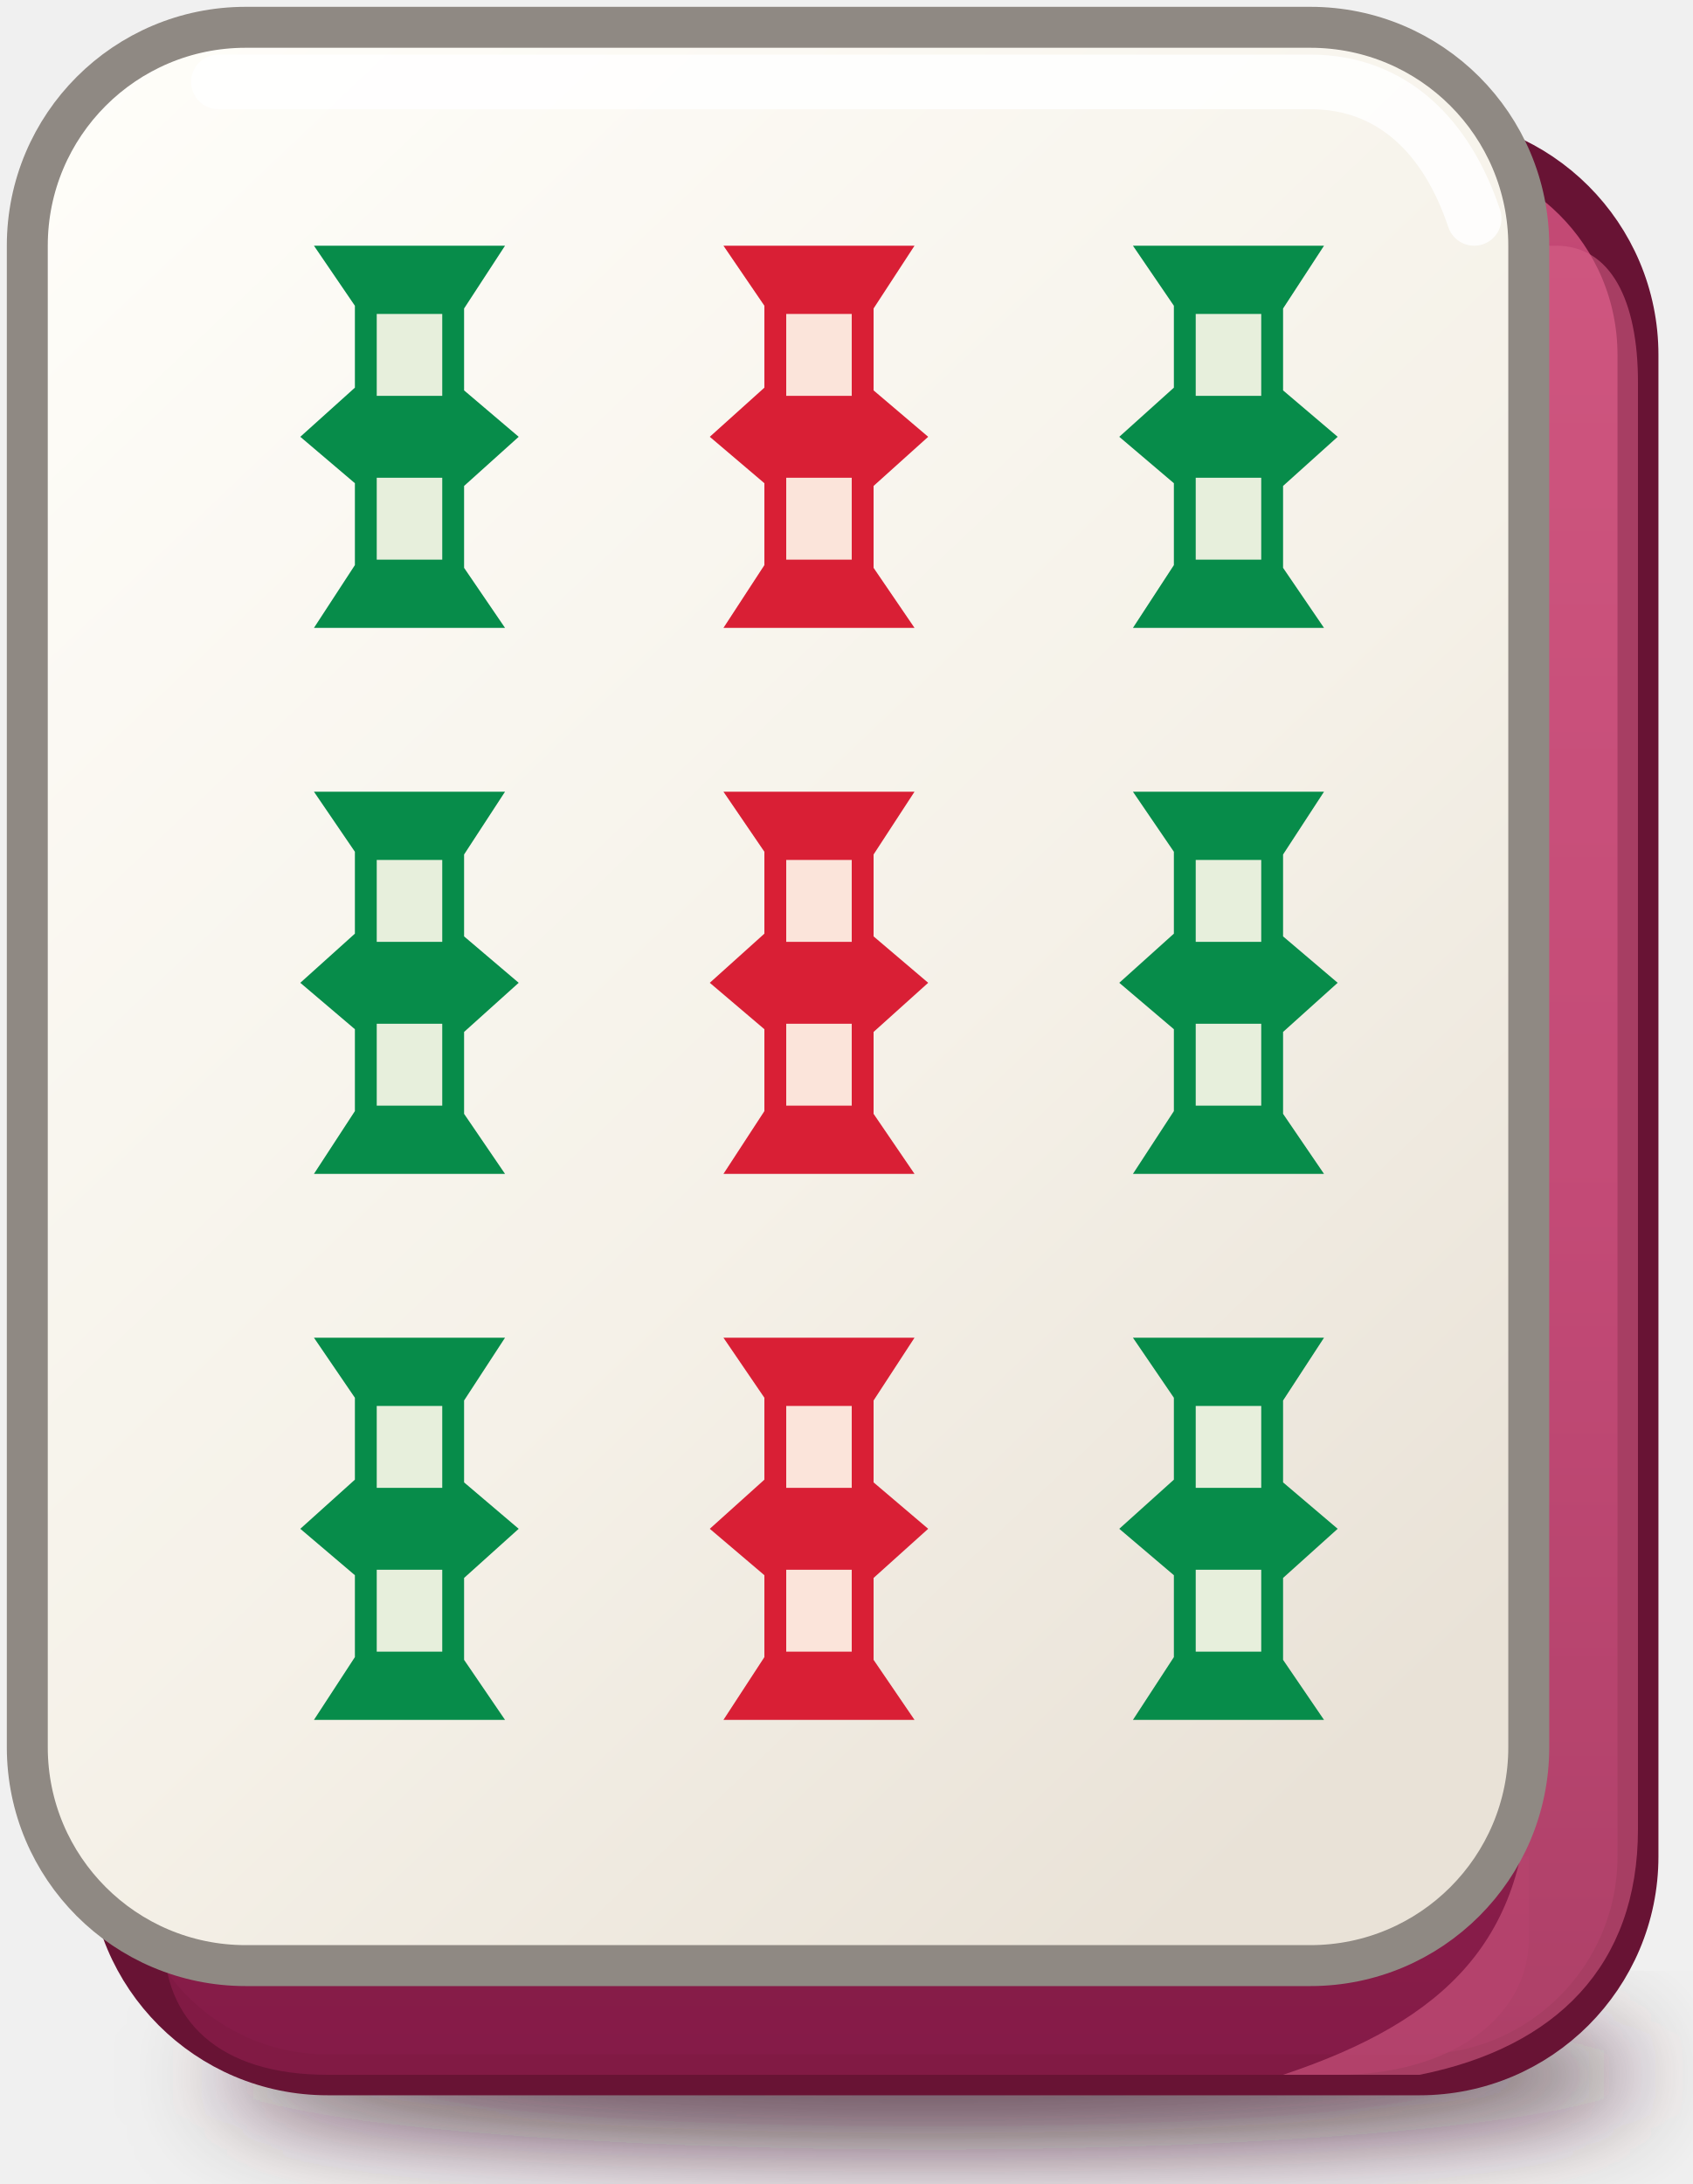
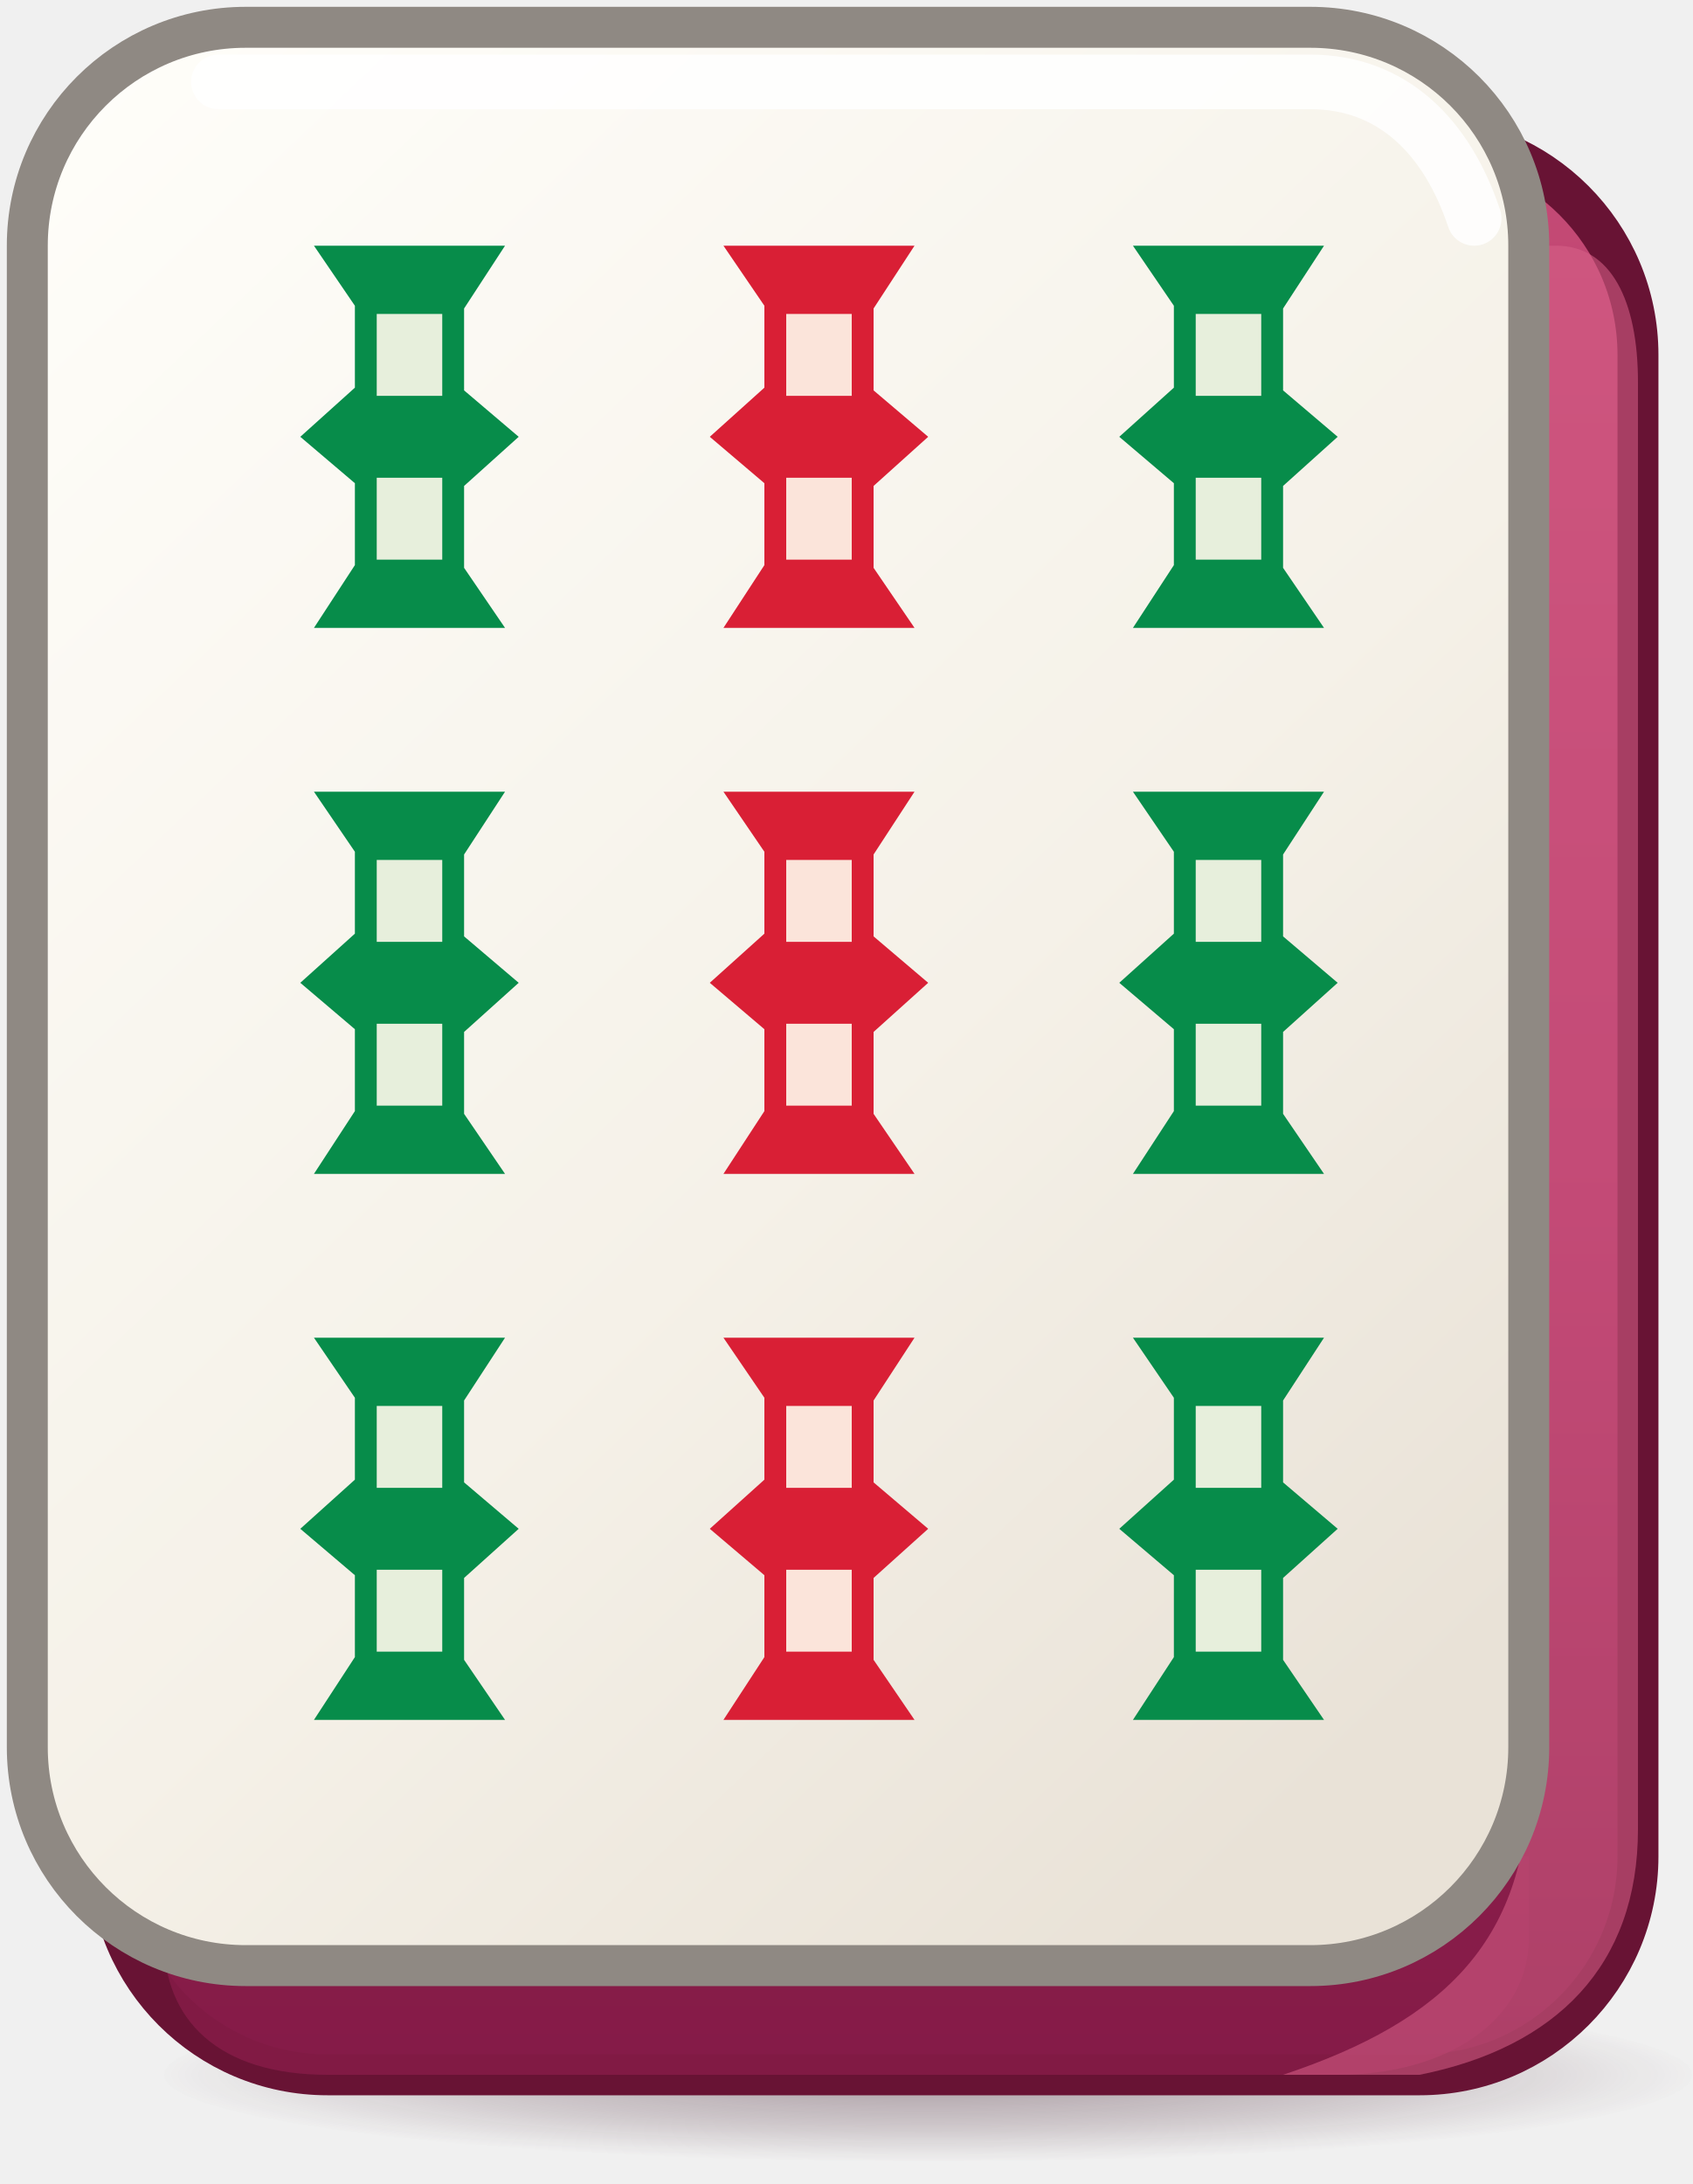
<svg xmlns="http://www.w3.org/2000/svg" width="62" height="80" viewBox="0 0 62 80">
  <defs>
    <linearGradient id="ivory" x1="0" y1="0" x2=".75" y2="1">
      <stop stop-color="#fffefa" />
      <stop offset=".62" stop-color="#f5f1e8" />
      <stop offset="1" stop-color="#e9e2d7" />
    </linearGradient>
    <linearGradient id="pink-side" x1="0" y1="0" x2="0" y2="1">
      <stop stop-color="#c54b76" />
      <stop offset=".55" stop-color="#a92e60" />
      <stop offset="1" stop-color="#77163f" />
    </linearGradient>
-     <filter id="shadow" x="-30%" y="-20%" width="170%" height="160%">
-       <feGaussianBlur stdDeviation="1.8" />
-     </filter>
+     <radialGradient id="shadow">
+       <stop offset="0" stop-color="#361123" stop-opacity=".38" />
+       <stop offset=".6" stop-color="#361123" stop-opacity=".18" />
+       <stop offset="1" stop-color="#361123" stop-opacity="0" />
+     </radialGradient>
  </defs>
-   <ellipse cx="34" cy="76" rx="26" ry="2.7" fill="#361123" opacity=".72" filter="url(#shadow)" />
+   <ellipse cx="34" cy="76" rx="28" ry="3.2" fill="url(#shadow)" />
  <rect x="4" y="5" width="56" height="71" rx="8" fill="url(#pink-side)" stroke="#681334" stroke-width="1.5" />
  <path d="M6 68h50v3c0 3-3 5-7 5H12c-4 0-6-2-6-5Z" fill="#8b1d4b" opacity=".72" />
  <path d="M56 9h1c2 0 3 2 3 5v53c0 5-3 8-8 9h-5c6-2 9-5 9-11Z" fill="#d86088" opacity=".56" />
  <rect x="1" y="1" width="55" height="71" rx="8" fill="url(#ivory)" stroke="#8f8983" stroke-width="1.5" />
  <path d="M8 3h40c3 0 5 2 6 5" fill="none" stroke="#fff" stroke-width="2" stroke-linecap="round" opacity=".85" />
  <g transform="translate(15 16)" fill="#078c4a">
    <path d="M-3.5-7h7L2-4.7v3L4 0 2 1.8v3L3.5 7h-7L-2 4.7v-3L-4 0l2-1.8v-3Z" />
    <path d="M-1.2-4.5h2.4v3h-2.4zm0 6h2.4v3h-2.4z" fill="#fff9ec" opacity=".9" />
  </g>
  <g transform="translate(30 16)" fill="#d91f35">
    <path d="M-3.5-7h7L2-4.7v3L4 0 2 1.8v3L3.5 7h-7L-2 4.7v-3L-4 0l2-1.8v-3Z" />
    <path d="M-1.2-4.5h2.4v3h-2.4zm0 6h2.4v3h-2.4z" fill="#fff9ec" opacity=".9" />
  </g>
  <g transform="translate(45 16)" fill="#078c4a">
    <path d="M-3.5-7h7L2-4.7v3L4 0 2 1.8v3L3.5 7h-7L-2 4.7v-3L-4 0l2-1.8v-3Z" />
    <path d="M-1.2-4.5h2.4v3h-2.4zm0 6h2.4v3h-2.4z" fill="#fff9ec" opacity=".9" />
  </g>
  <g transform="translate(15 36)" fill="#078c4a">
    <path d="M-3.5-7h7L2-4.7v3L4 0 2 1.8v3L3.5 7h-7L-2 4.7v-3L-4 0l2-1.8v-3Z" />
    <path d="M-1.2-4.5h2.4v3h-2.4zm0 6h2.4v3h-2.4z" fill="#fff9ec" opacity=".9" />
  </g>
  <g transform="translate(30 36)" fill="#d91f35">
    <path d="M-3.5-7h7L2-4.7v3L4 0 2 1.8v3L3.5 7h-7L-2 4.7v-3L-4 0l2-1.8v-3Z" />
    <path d="M-1.2-4.5h2.4v3h-2.4zm0 6h2.4v3h-2.4z" fill="#fff9ec" opacity=".9" />
  </g>
  <g transform="translate(45 36)" fill="#078c4a">
    <path d="M-3.5-7h7L2-4.7v3L4 0 2 1.8v3L3.5 7h-7L-2 4.7v-3L-4 0l2-1.8v-3Z" />
    <path d="M-1.2-4.5h2.4v3h-2.4zm0 6h2.4v3h-2.4z" fill="#fff9ec" opacity=".9" />
  </g>
  <g transform="translate(15 56)" fill="#078c4a">
    <path d="M-3.5-7h7L2-4.7v3L4 0 2 1.8v3L3.5 7h-7L-2 4.7v-3L-4 0l2-1.8v-3Z" />
    <path d="M-1.2-4.5h2.4v3h-2.4zm0 6h2.4v3h-2.4z" fill="#fff9ec" opacity=".9" />
  </g>
  <g transform="translate(30 56)" fill="#d91f35">
    <path d="M-3.5-7h7L2-4.7v3L4 0 2 1.8v3L3.5 7h-7L-2 4.7v-3L-4 0l2-1.8v-3Z" />
    <path d="M-1.2-4.5h2.4v3h-2.4zm0 6h2.4v3h-2.4z" fill="#fff9ec" opacity=".9" />
  </g>
  <g transform="translate(45 56)" fill="#078c4a">
    <path d="M-3.5-7h7L2-4.7v3L4 0 2 1.8v3L3.5 7h-7L-2 4.7v-3L-4 0l2-1.8v-3Z" />
    <path d="M-1.2-4.5h2.4v3h-2.4zm0 6h2.4v3h-2.4z" fill="#fff9ec" opacity=".9" />
  </g>
</svg>
